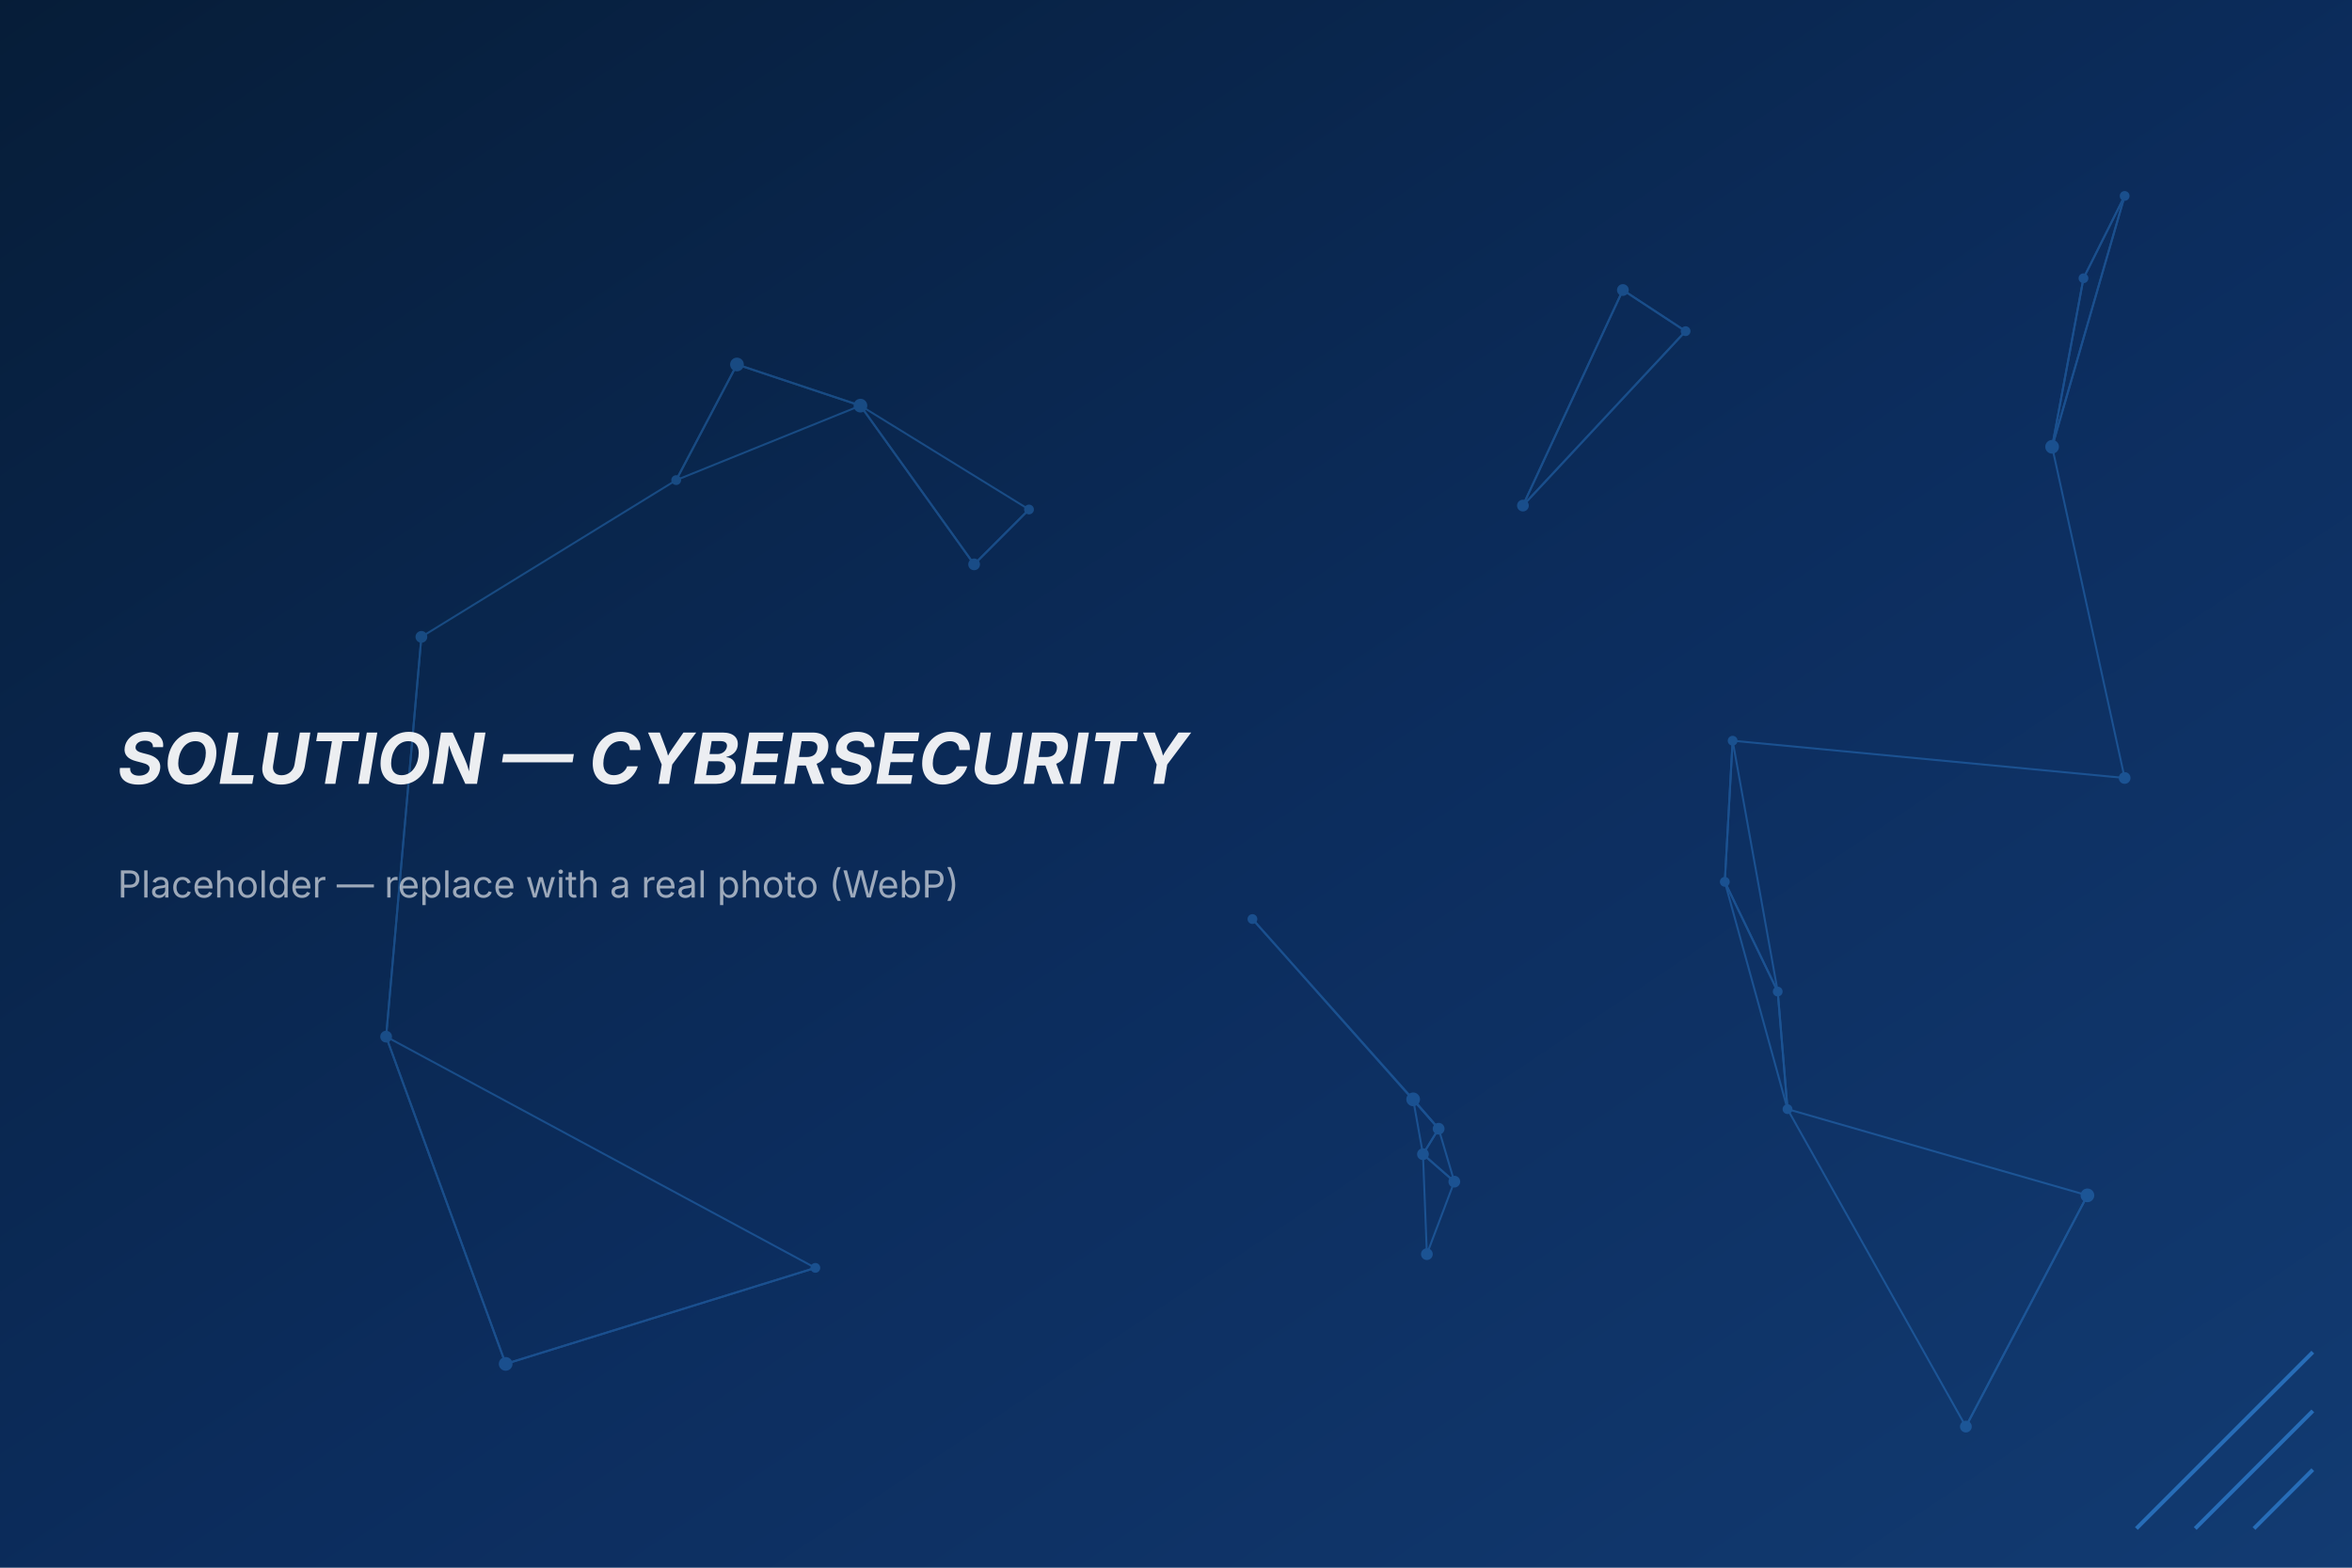
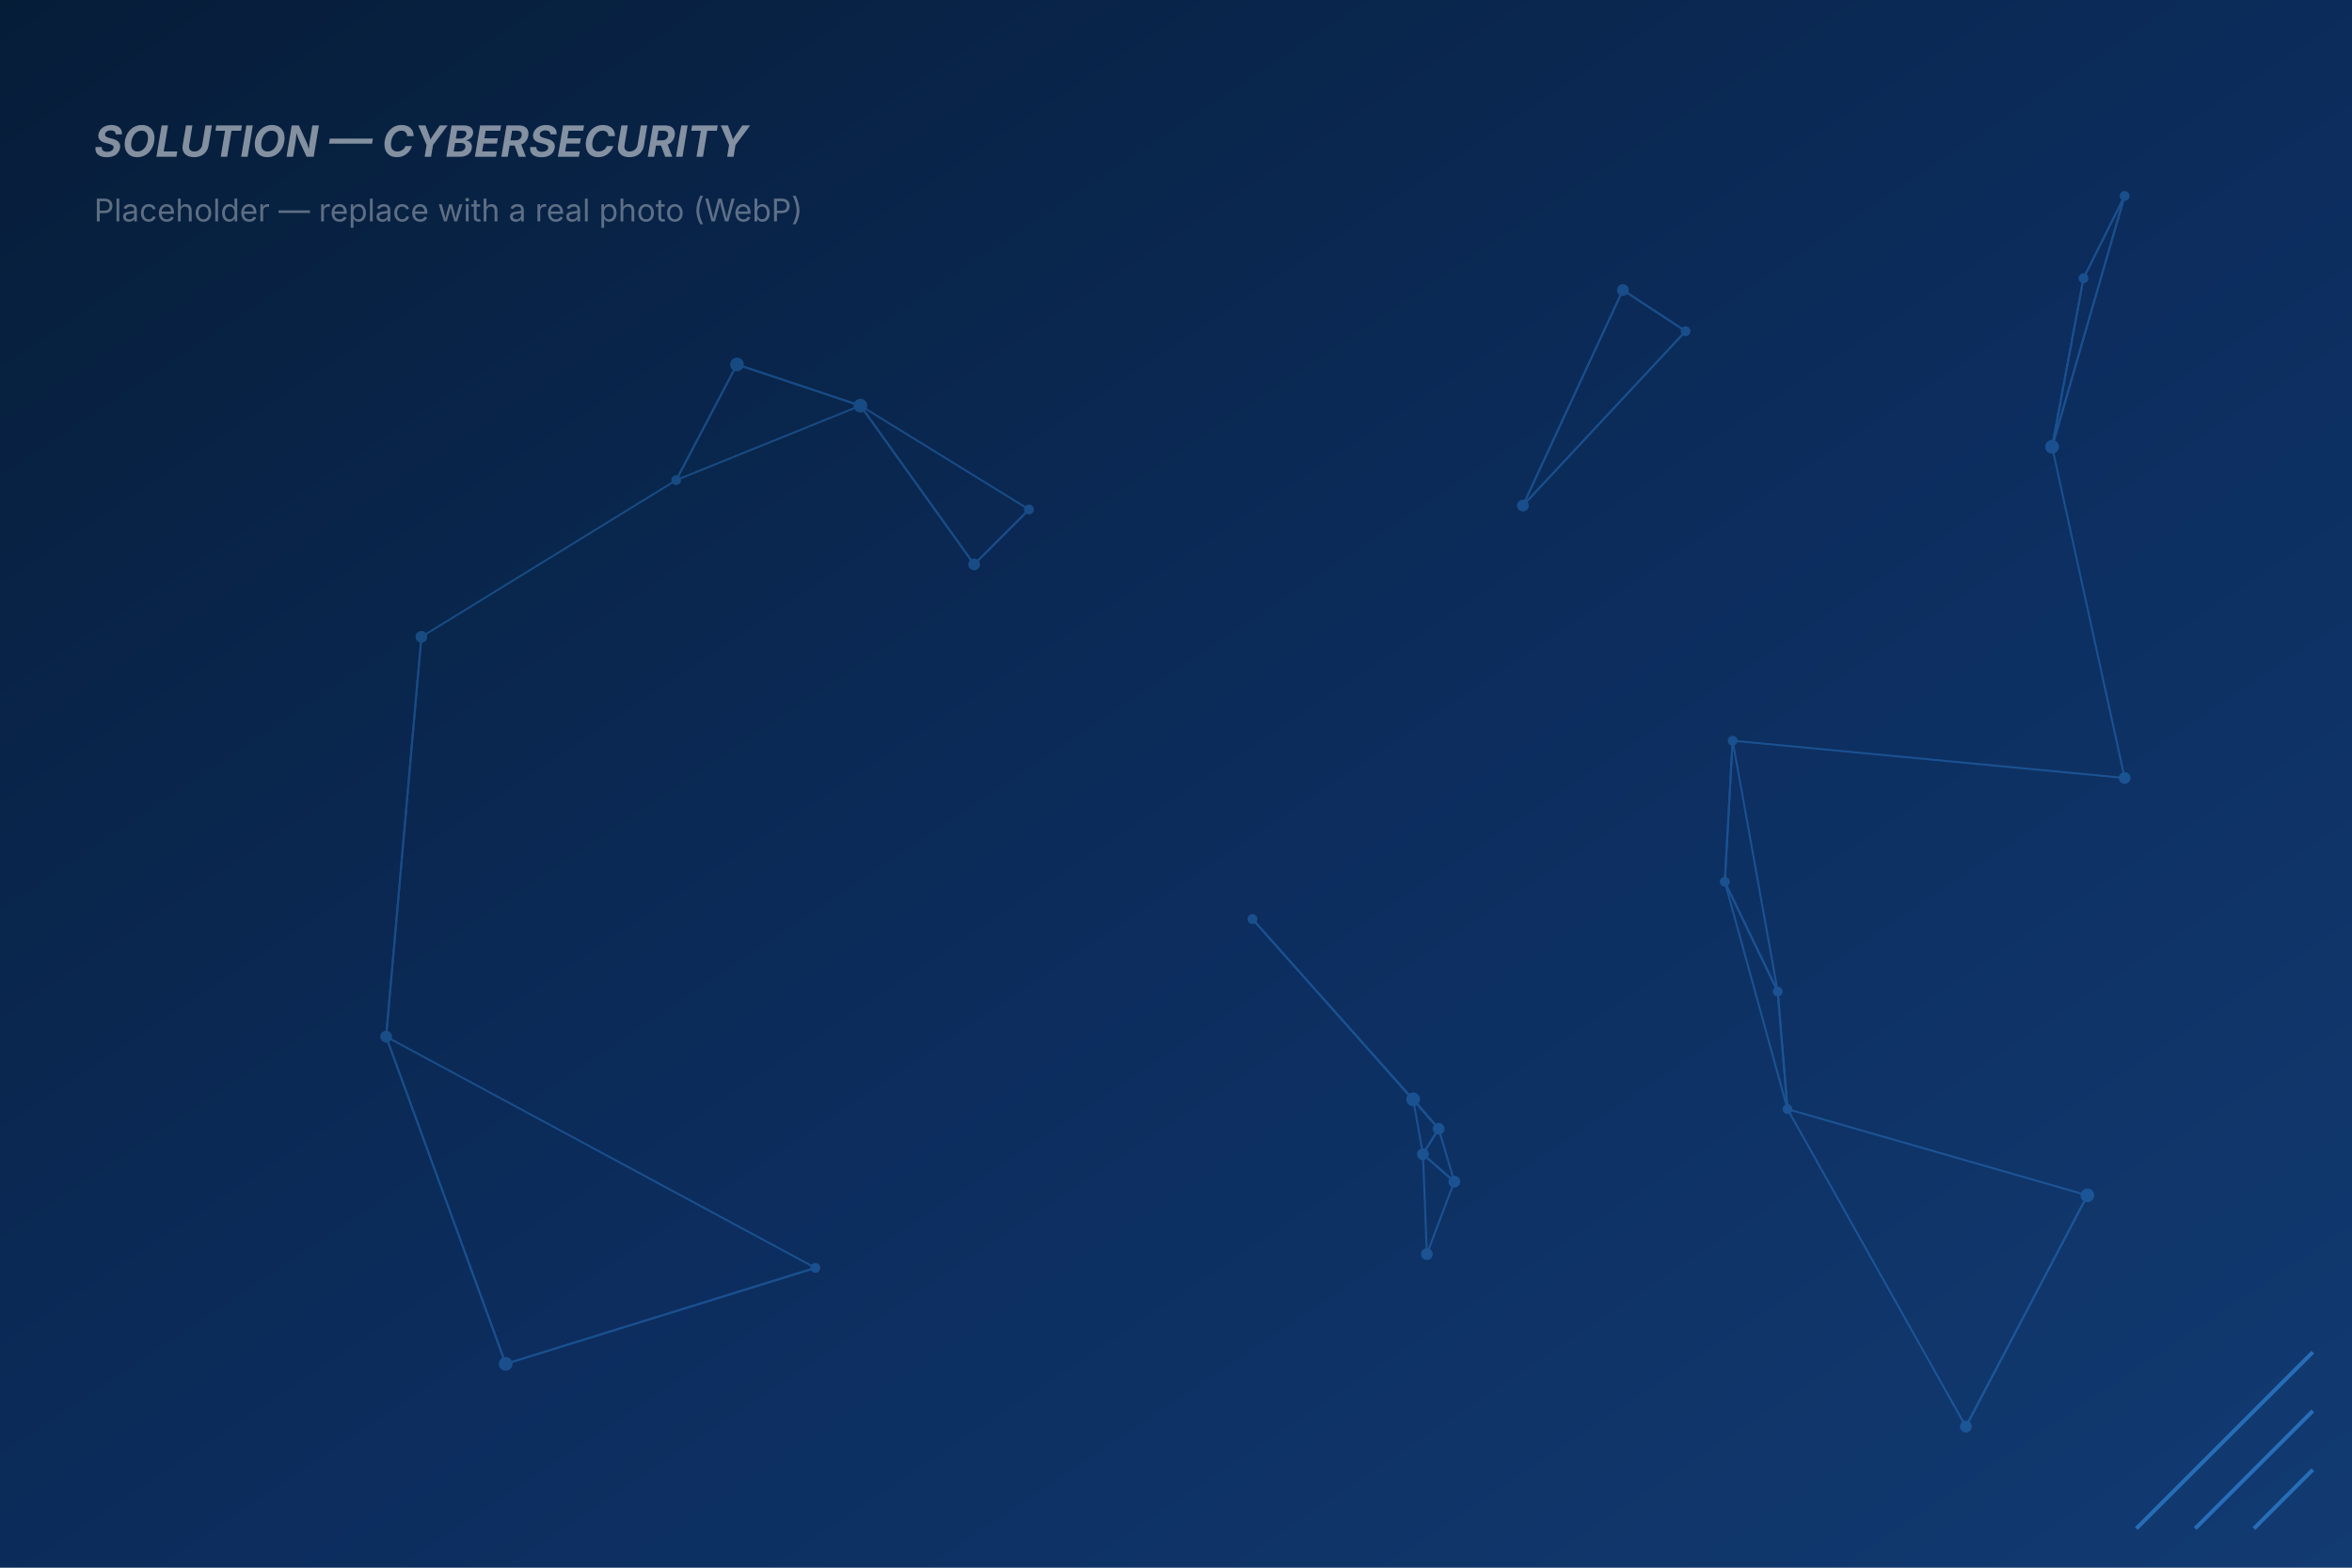
<svg xmlns="http://www.w3.org/2000/svg" width="1200" height="800" viewBox="0 0 1200 800" role="img" aria-label="Solution — Cybersecurity">
  <defs>
    <linearGradient id="g" x1="0" y1="0" x2="1" y2="1">
      <stop offset="0" stop-color="#061D38" />
      <stop offset=".55" stop-color="#0C2D5E" />
      <stop offset="1" stop-color="#123B72" />
    </linearGradient>
  </defs>
  <rect width="1200" height="800" fill="url(#g)" />
  <g stroke="#358FE8" stroke-width="1" opacity=".35" fill="#358FE8">
    <line x1="376" y1="186" x2="439" y2="207" />
    <line x1="376" y1="186" x2="345" y2="245" />
    <line x1="1084" y1="397" x2="1047" y2="228" />
    <line x1="1084" y1="397" x2="884" y2="378" />
    <line x1="884" y1="378" x2="880" y2="450" />
    <line x1="884" y1="378" x2="907" y2="506" />
    <line x1="1047" y1="228" x2="1063" y2="142" />
    <line x1="1047" y1="228" x2="1084" y2="100" />
    <line x1="197" y1="529" x2="258" y2="696" />
    <line x1="197" y1="529" x2="215" y2="325" />
    <line x1="639" y1="469" x2="721" y2="561" />
    <line x1="639" y1="469" x2="734" y2="576" />
    <line x1="1063" y1="142" x2="1084" y2="100" />
    <line x1="1063" y1="142" x2="1047" y2="228" />
    <line x1="880" y1="450" x2="907" y2="506" />
    <line x1="880" y1="450" x2="884" y2="378" />
    <line x1="1065" y1="610" x2="1003" y2="728" />
    <line x1="1065" y1="610" x2="912" y2="566" />
    <line x1="828" y1="148" x2="860" y2="169" />
    <line x1="828" y1="148" x2="777" y2="258" />
    <line x1="728" y1="640" x2="742" y2="603" />
    <line x1="728" y1="640" x2="726" y2="589" />
    <line x1="1003" y1="728" x2="1065" y2="610" />
    <line x1="1003" y1="728" x2="912" y2="566" />
    <line x1="345" y1="245" x2="376" y2="186" />
    <line x1="345" y1="245" x2="439" y2="207" />
    <line x1="215" y1="325" x2="345" y2="245" />
    <line x1="215" y1="325" x2="197" y2="529" />
    <line x1="525" y1="260" x2="497" y2="288" />
    <line x1="525" y1="260" x2="439" y2="207" />
    <line x1="860" y1="169" x2="828" y2="148" />
    <line x1="860" y1="169" x2="777" y2="258" />
    <line x1="726" y1="589" x2="734" y2="576" />
    <line x1="726" y1="589" x2="742" y2="603" />
    <line x1="734" y1="576" x2="726" y2="589" />
    <line x1="734" y1="576" x2="721" y2="561" />
    <line x1="497" y1="288" x2="525" y2="260" />
    <line x1="497" y1="288" x2="439" y2="207" />
    <line x1="416" y1="647" x2="258" y2="696" />
    <line x1="416" y1="647" x2="197" y2="529" />
    <line x1="1084" y1="100" x2="1063" y2="142" />
    <line x1="1084" y1="100" x2="1047" y2="228" />
    <line x1="912" y1="566" x2="907" y2="506" />
    <line x1="912" y1="566" x2="880" y2="450" />
    <line x1="907" y1="506" x2="912" y2="566" />
    <line x1="907" y1="506" x2="880" y2="450" />
    <line x1="777" y1="258" x2="828" y2="148" />
    <line x1="777" y1="258" x2="860" y2="169" />
    <line x1="439" y1="207" x2="376" y2="186" />
    <line x1="439" y1="207" x2="497" y2="288" />
    <line x1="258" y1="696" x2="416" y2="647" />
    <line x1="258" y1="696" x2="197" y2="529" />
    <line x1="721" y1="561" x2="734" y2="576" />
    <line x1="721" y1="561" x2="726" y2="589" />
    <line x1="742" y1="603" x2="726" y2="589" />
    <line x1="742" y1="603" x2="734" y2="576" />
    <circle cx="376" cy="186" r="3" />
    <circle cx="1084" cy="397" r="2.5" />
    <circle cx="884" cy="378" r="2" />
    <circle cx="1047" cy="228" r="3" />
    <circle cx="197" cy="529" r="2.5" />
    <circle cx="639" cy="469" r="2" />
    <circle cx="1063" cy="142" r="2" />
    <circle cx="880" cy="450" r="2" />
    <circle cx="1065" cy="610" r="3" />
    <circle cx="828" cy="148" r="2.5" />
    <circle cx="728" cy="640" r="2.5" />
    <circle cx="1003" cy="728" r="2.5" />
    <circle cx="345" cy="245" r="2" />
    <circle cx="215" cy="325" r="2.5" />
    <circle cx="525" cy="260" r="2" />
    <circle cx="860" cy="169" r="2" />
    <circle cx="726" cy="589" r="2.5" />
    <circle cx="734" cy="576" r="2.5" />
    <circle cx="497" cy="288" r="2.5" />
    <circle cx="416" cy="647" r="2" />
    <circle cx="1084" cy="100" r="2" />
    <circle cx="912" cy="566" r="2" />
    <circle cx="907" cy="506" r="2" />
    <circle cx="777" cy="258" r="2.5" />
    <circle cx="439" cy="207" r="3" />
    <circle cx="258" cy="696" r="3" />
    <circle cx="721" cy="561" r="3" />
    <circle cx="742" cy="603" r="2.5" />
  </g>
  <g stroke="#358FE8" stroke-width="2" opacity=".6">
    <line x1="1090" y1="780" x2="1180" y2="690" />
    <line x1="1120" y1="780" x2="1180" y2="720" />
    <line x1="1150" y1="780" x2="1180" y2="750" />
  </g>
-   <text x="60" y="400" fill="#FFFFFF" font-family="Kanit, Inter, Arial, sans-serif" font-size="36" font-weight="700" font-style="italic" opacity=".92">SOLUTION — CYBERSECURITY</text>
-   <text x="60" y="458" fill="#FFFFFF" font-family="Inter, Arial, sans-serif" font-size="19" opacity=".6">Placeholder — replace with a real photo (WebP)</text>
+   <text x="48" y="80" fill="#FFFFFF" font-family="Kanit, Inter, Arial, sans-serif" font-size="22" font-weight="700" font-style="italic" opacity=".5">SOLUTION — CYBERSECURITY</text>
+   <text x="48" y="113" fill="#FFFFFF" font-family="Inter, Arial, sans-serif" font-size="16" opacity=".35">Placeholder — replace with a real photo (WebP)</text>
</svg>
